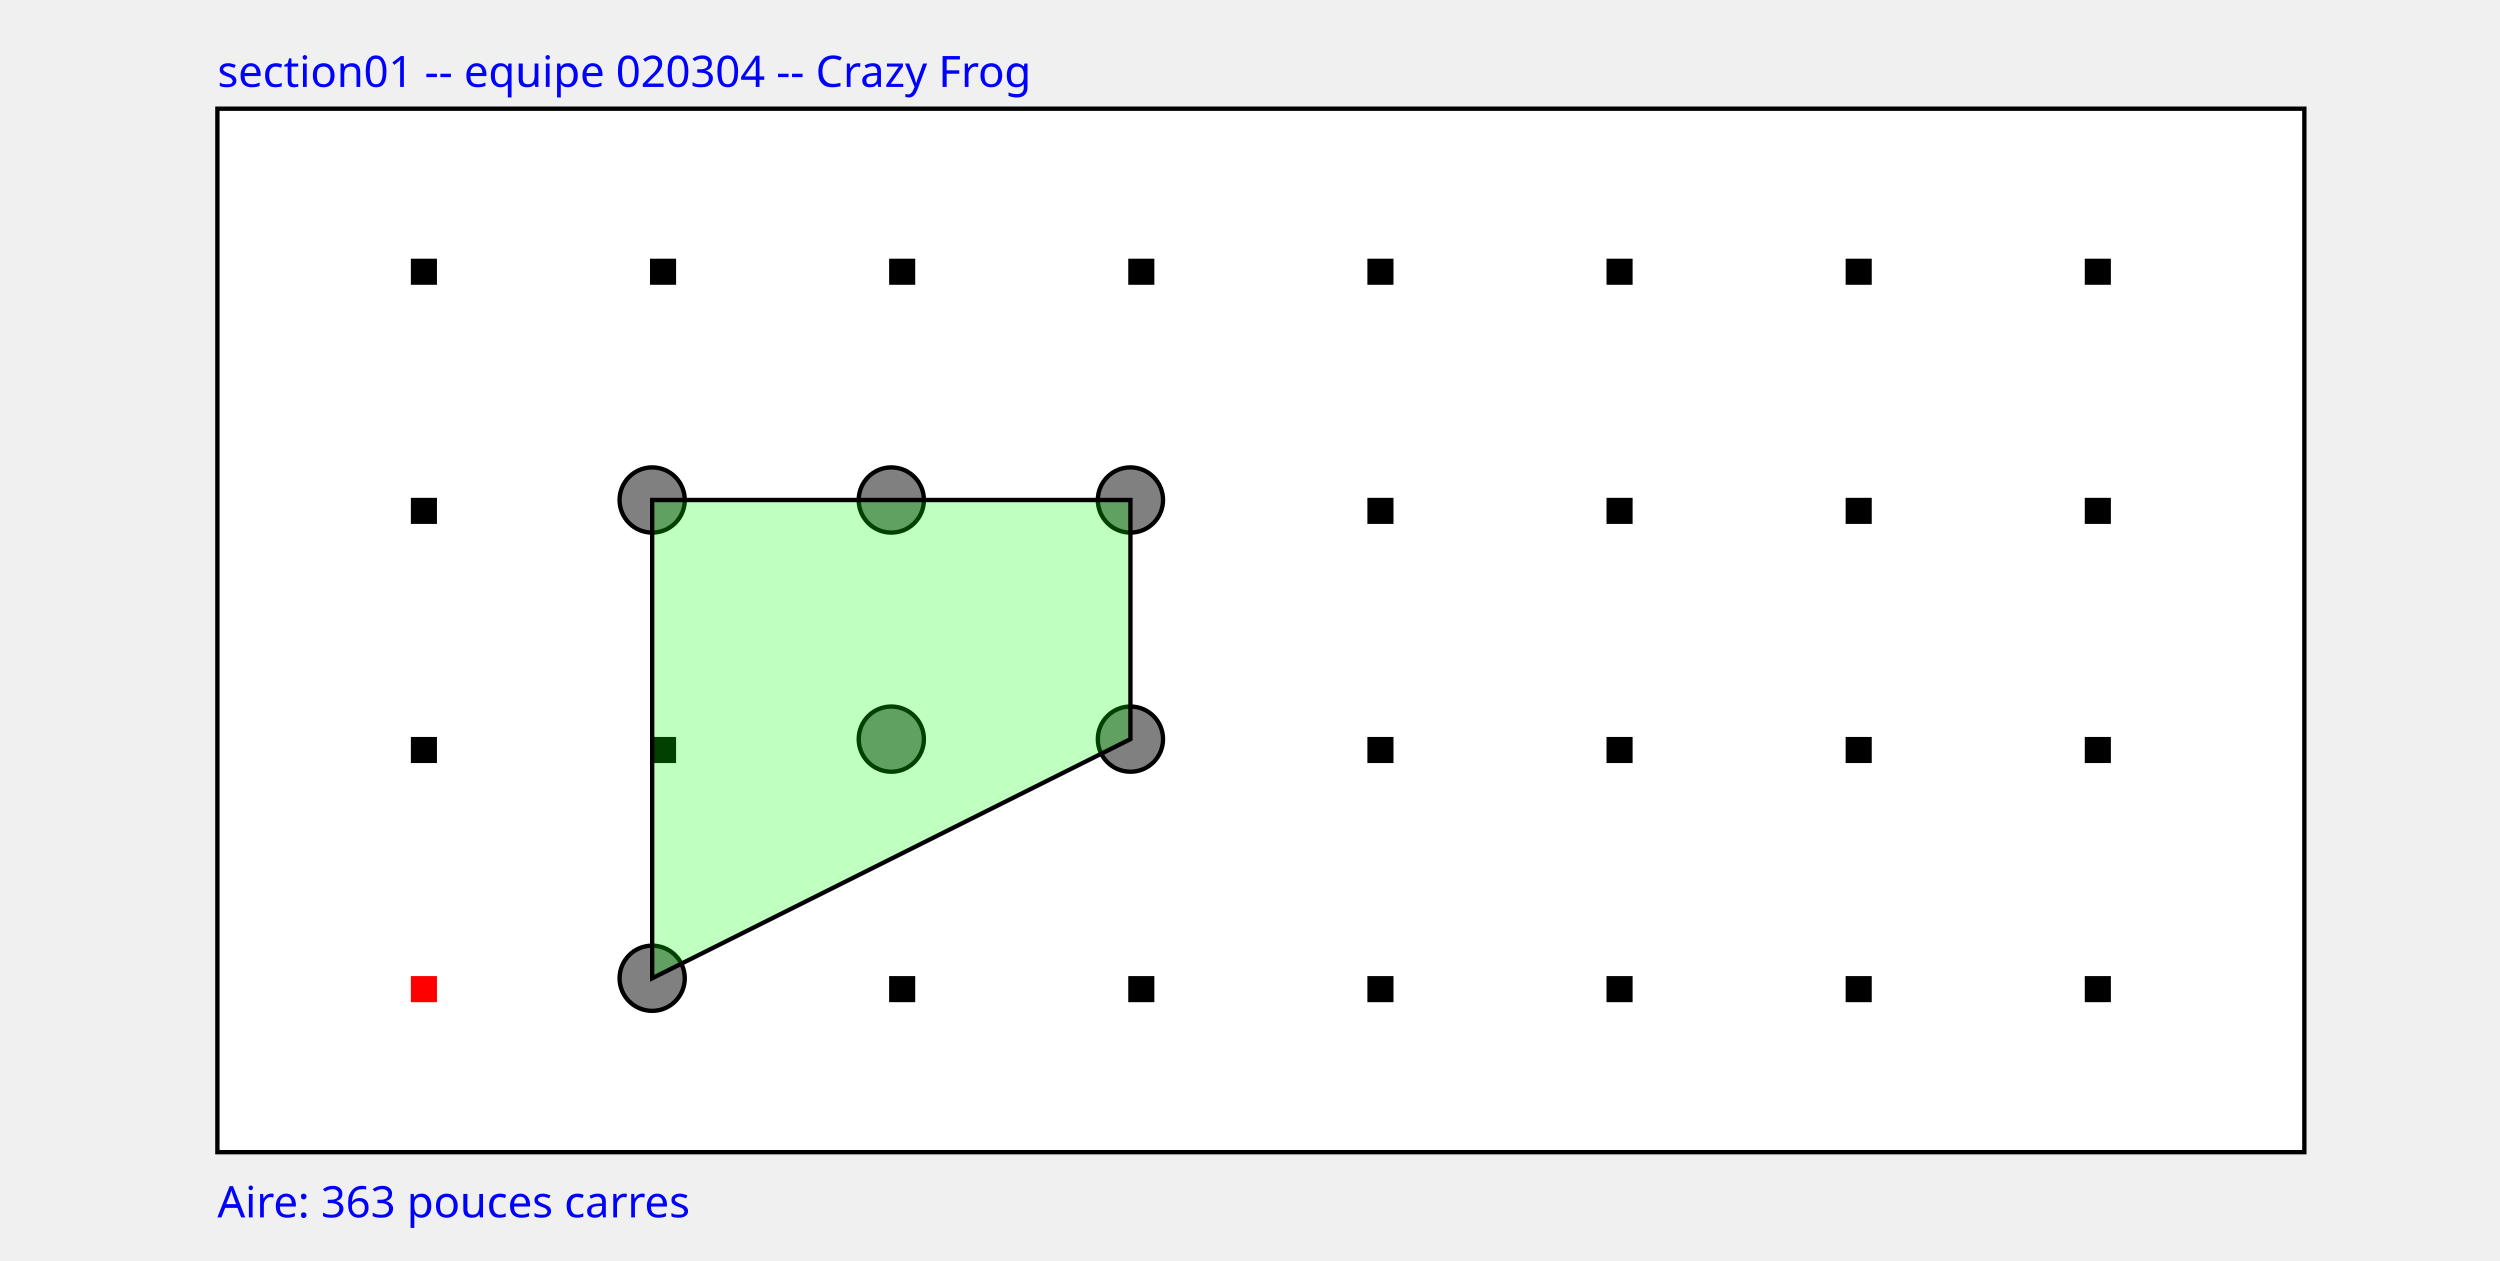
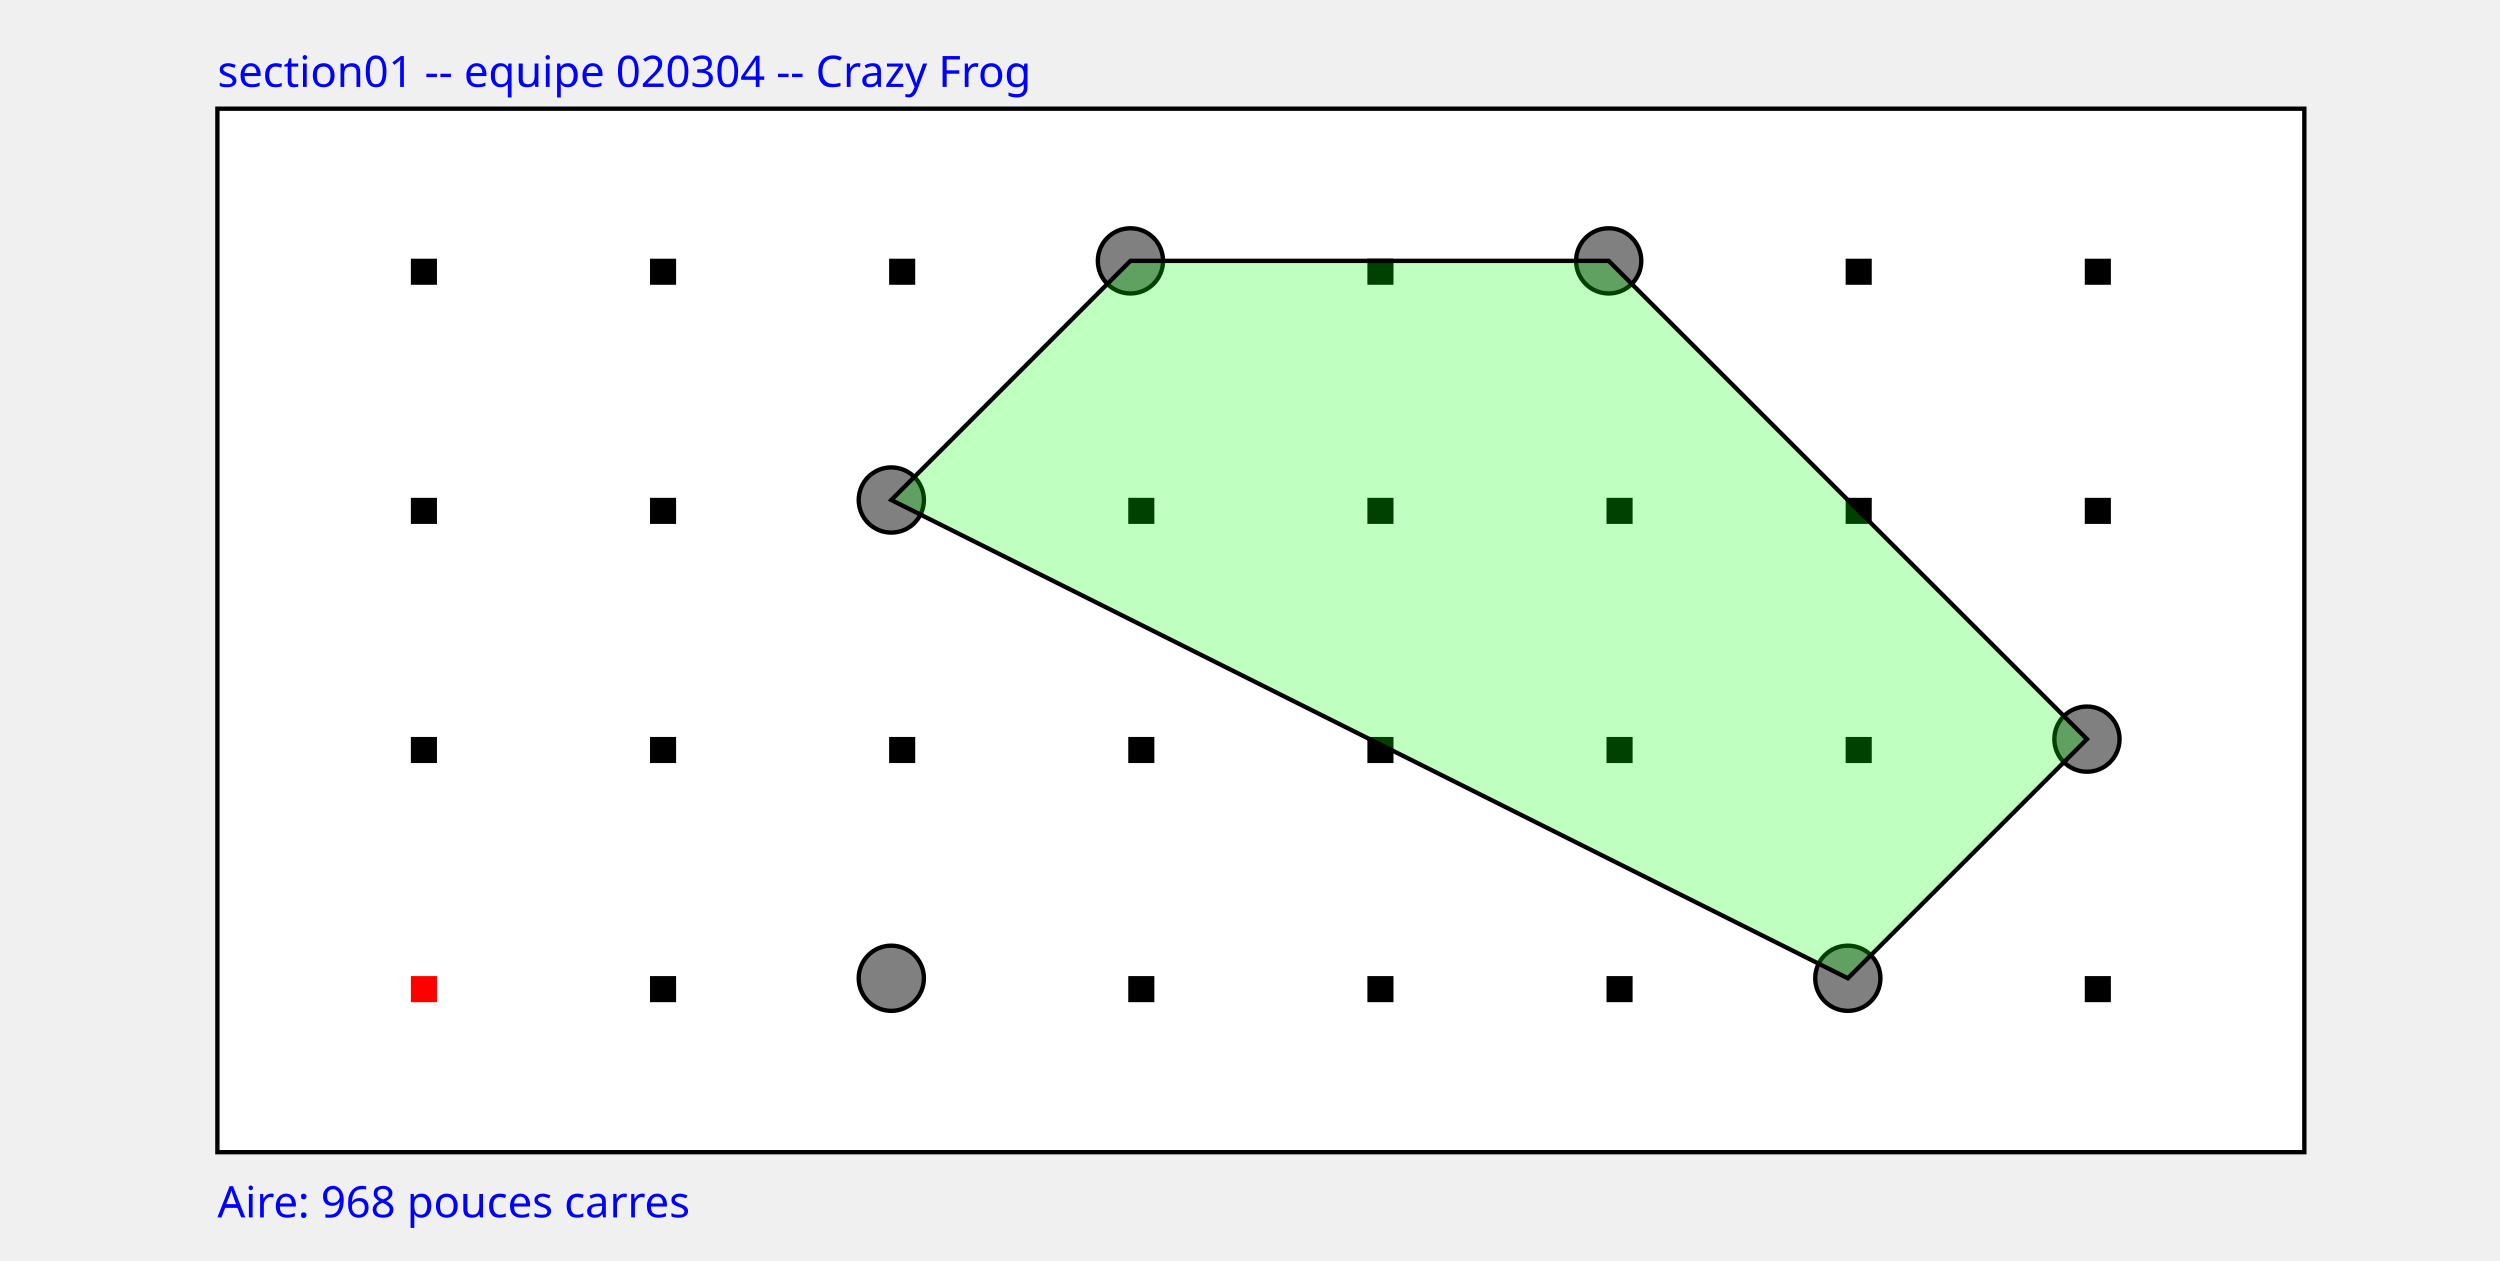
<svg xmlns="http://www.w3.org/2000/svg" width="100%" height="100%" viewBox="0 0 115 58">
  <style> .small { font: 2px sans-serif; }</style>
  <text x="10" y="4" fill="blue" class="small"> section01 -- equipe 020304 -- Crazy Frog </text>
  <rect x="10" y="5" width="96" height="48" stroke="black" stroke-width=".2" fill="white" />
  <rect x="19" y="45" width="1" height="1" stroke="red" stroke-width=".2" fill="red" />
  <rect x="30" y="45" width="1" height="1" stroke="black" stroke-width=".2" fill="black" />
  <rect x="41" y="45" width="1" height="1" stroke="black" stroke-width=".2" fill="black" />
  <rect x="52" y="45" width="1" height="1" stroke="black" stroke-width=".2" fill="black" />
  <rect x="63" y="45" width="1" height="1" stroke="black" stroke-width=".2" fill="black" />
  <rect x="74" y="45" width="1" height="1" stroke="black" stroke-width=".2" fill="black" />
  <rect x="85" y="45" width="1" height="1" stroke="black" stroke-width=".2" fill="black" />
  <rect x="96" y="45" width="1" height="1" stroke="black" stroke-width=".2" fill="black" />
  <rect x="19" y="34" width="1" height="1" stroke="black" stroke-width=".2" fill="black" />
  <rect x="30" y="34" width="1" height="1" stroke="black" stroke-width=".2" fill="black" />
  <rect x="41" y="34" width="1" height="1" stroke="black" stroke-width=".2" fill="black" />
  <rect x="52" y="34" width="1" height="1" stroke="black" stroke-width=".2" fill="black" />
  <rect x="63" y="34" width="1" height="1" stroke="black" stroke-width=".2" fill="black" />
  <rect x="74" y="34" width="1" height="1" stroke="black" stroke-width=".2" fill="black" />
  <rect x="85" y="34" width="1" height="1" stroke="black" stroke-width=".2" fill="black" />
  <rect x="96" y="34" width="1" height="1" stroke="black" stroke-width=".2" fill="black" />
  <rect x="19" y="23" width="1" height="1" stroke="black" stroke-width=".2" fill="black" />
  <rect x="30" y="23" width="1" height="1" stroke="black" stroke-width=".2" fill="black" />
  <rect x="41" y="23" width="1" height="1" stroke="black" stroke-width=".2" fill="black" />
  <rect x="52" y="23" width="1" height="1" stroke="black" stroke-width=".2" fill="black" />
  <rect x="63" y="23" width="1" height="1" stroke="black" stroke-width=".2" fill="black" />
  <rect x="74" y="23" width="1" height="1" stroke="black" stroke-width=".2" fill="black" />
  <rect x="85" y="23" width="1" height="1" stroke="black" stroke-width=".2" fill="black" />
  <rect x="96" y="23" width="1" height="1" stroke="black" stroke-width=".2" fill="black" />
  <rect x="19" y="12" width="1" height="1" stroke="black" stroke-width=".2" fill="black" />
  <rect x="30" y="12" width="1" height="1" stroke="black" stroke-width=".2" fill="black" />
  <rect x="41" y="12" width="1" height="1" stroke="black" stroke-width=".2" fill="black" />
  <rect x="52" y="12" width="1" height="1" stroke="black" stroke-width=".2" fill="black" />
  <rect x="63" y="12" width="1" height="1" stroke="black" stroke-width=".2" fill="black" />
  <rect x="74" y="12" width="1" height="1" stroke="black" stroke-width=".2" fill="black" />
  <rect x="85" y="12" width="1" height="1" stroke="black" stroke-width=".2" fill="black" />
  <rect x="96" y="12" width="1" height="1" stroke="black" stroke-width=".2" fill="black" />
-   <circle cx="30" cy="45" r="1.5" stroke="black" stroke-width=".2" fill="gray" />
-   <circle cx="41" cy="34" r="1.5" stroke="black" stroke-width=".2" fill="gray" />
-   <circle cx="52" cy="34" r="1.5" stroke="black" stroke-width=".2" fill="gray" />
  <circle cx="41" cy="23" r="1.5" stroke="black" stroke-width=".2" fill="gray" />
-   <circle cx="52" cy="23" r="1.5" stroke="black" stroke-width=".2" fill="gray" />
-   <circle cx="30" cy="23" r="1.5" stroke="black" stroke-width=".2" fill="gray" />
-   <polygon points="30, 45 52, 34 52, 23 41, 23 30, 23 " fill="rgba(0, 255, 0, 0.25)" stroke="black" stroke-width=".2" />
-   <text x="10" y="56" fill="blue" class="small"> Aire: 363 pouces carres </text>
+   <circle cx="52" cy="12" r="1.5" stroke="black" stroke-width=".2" fill="gray" />
+   <circle cx="74" cy="12" r="1.5" stroke="black" stroke-width=".2" fill="gray" />
+   <circle cx="96" cy="34" r="1.5" stroke="black" stroke-width=".2" fill="gray" />
+   <circle cx="85" cy="45" r="1.5" stroke="black" stroke-width=".2" fill="gray" />
+   <circle cx="41" cy="45" r="1.5" stroke="black" stroke-width=".2" fill="gray" />
+   <polygon points="85, 45 96, 34 74, 12 52, 12 41, 23 " fill="rgba(0, 255, 0, 0.25)" stroke="black" stroke-width=".2" />
+   <text x="10" y="56" fill="blue" class="small"> Aire: 968 pouces carres </text>
</svg>
